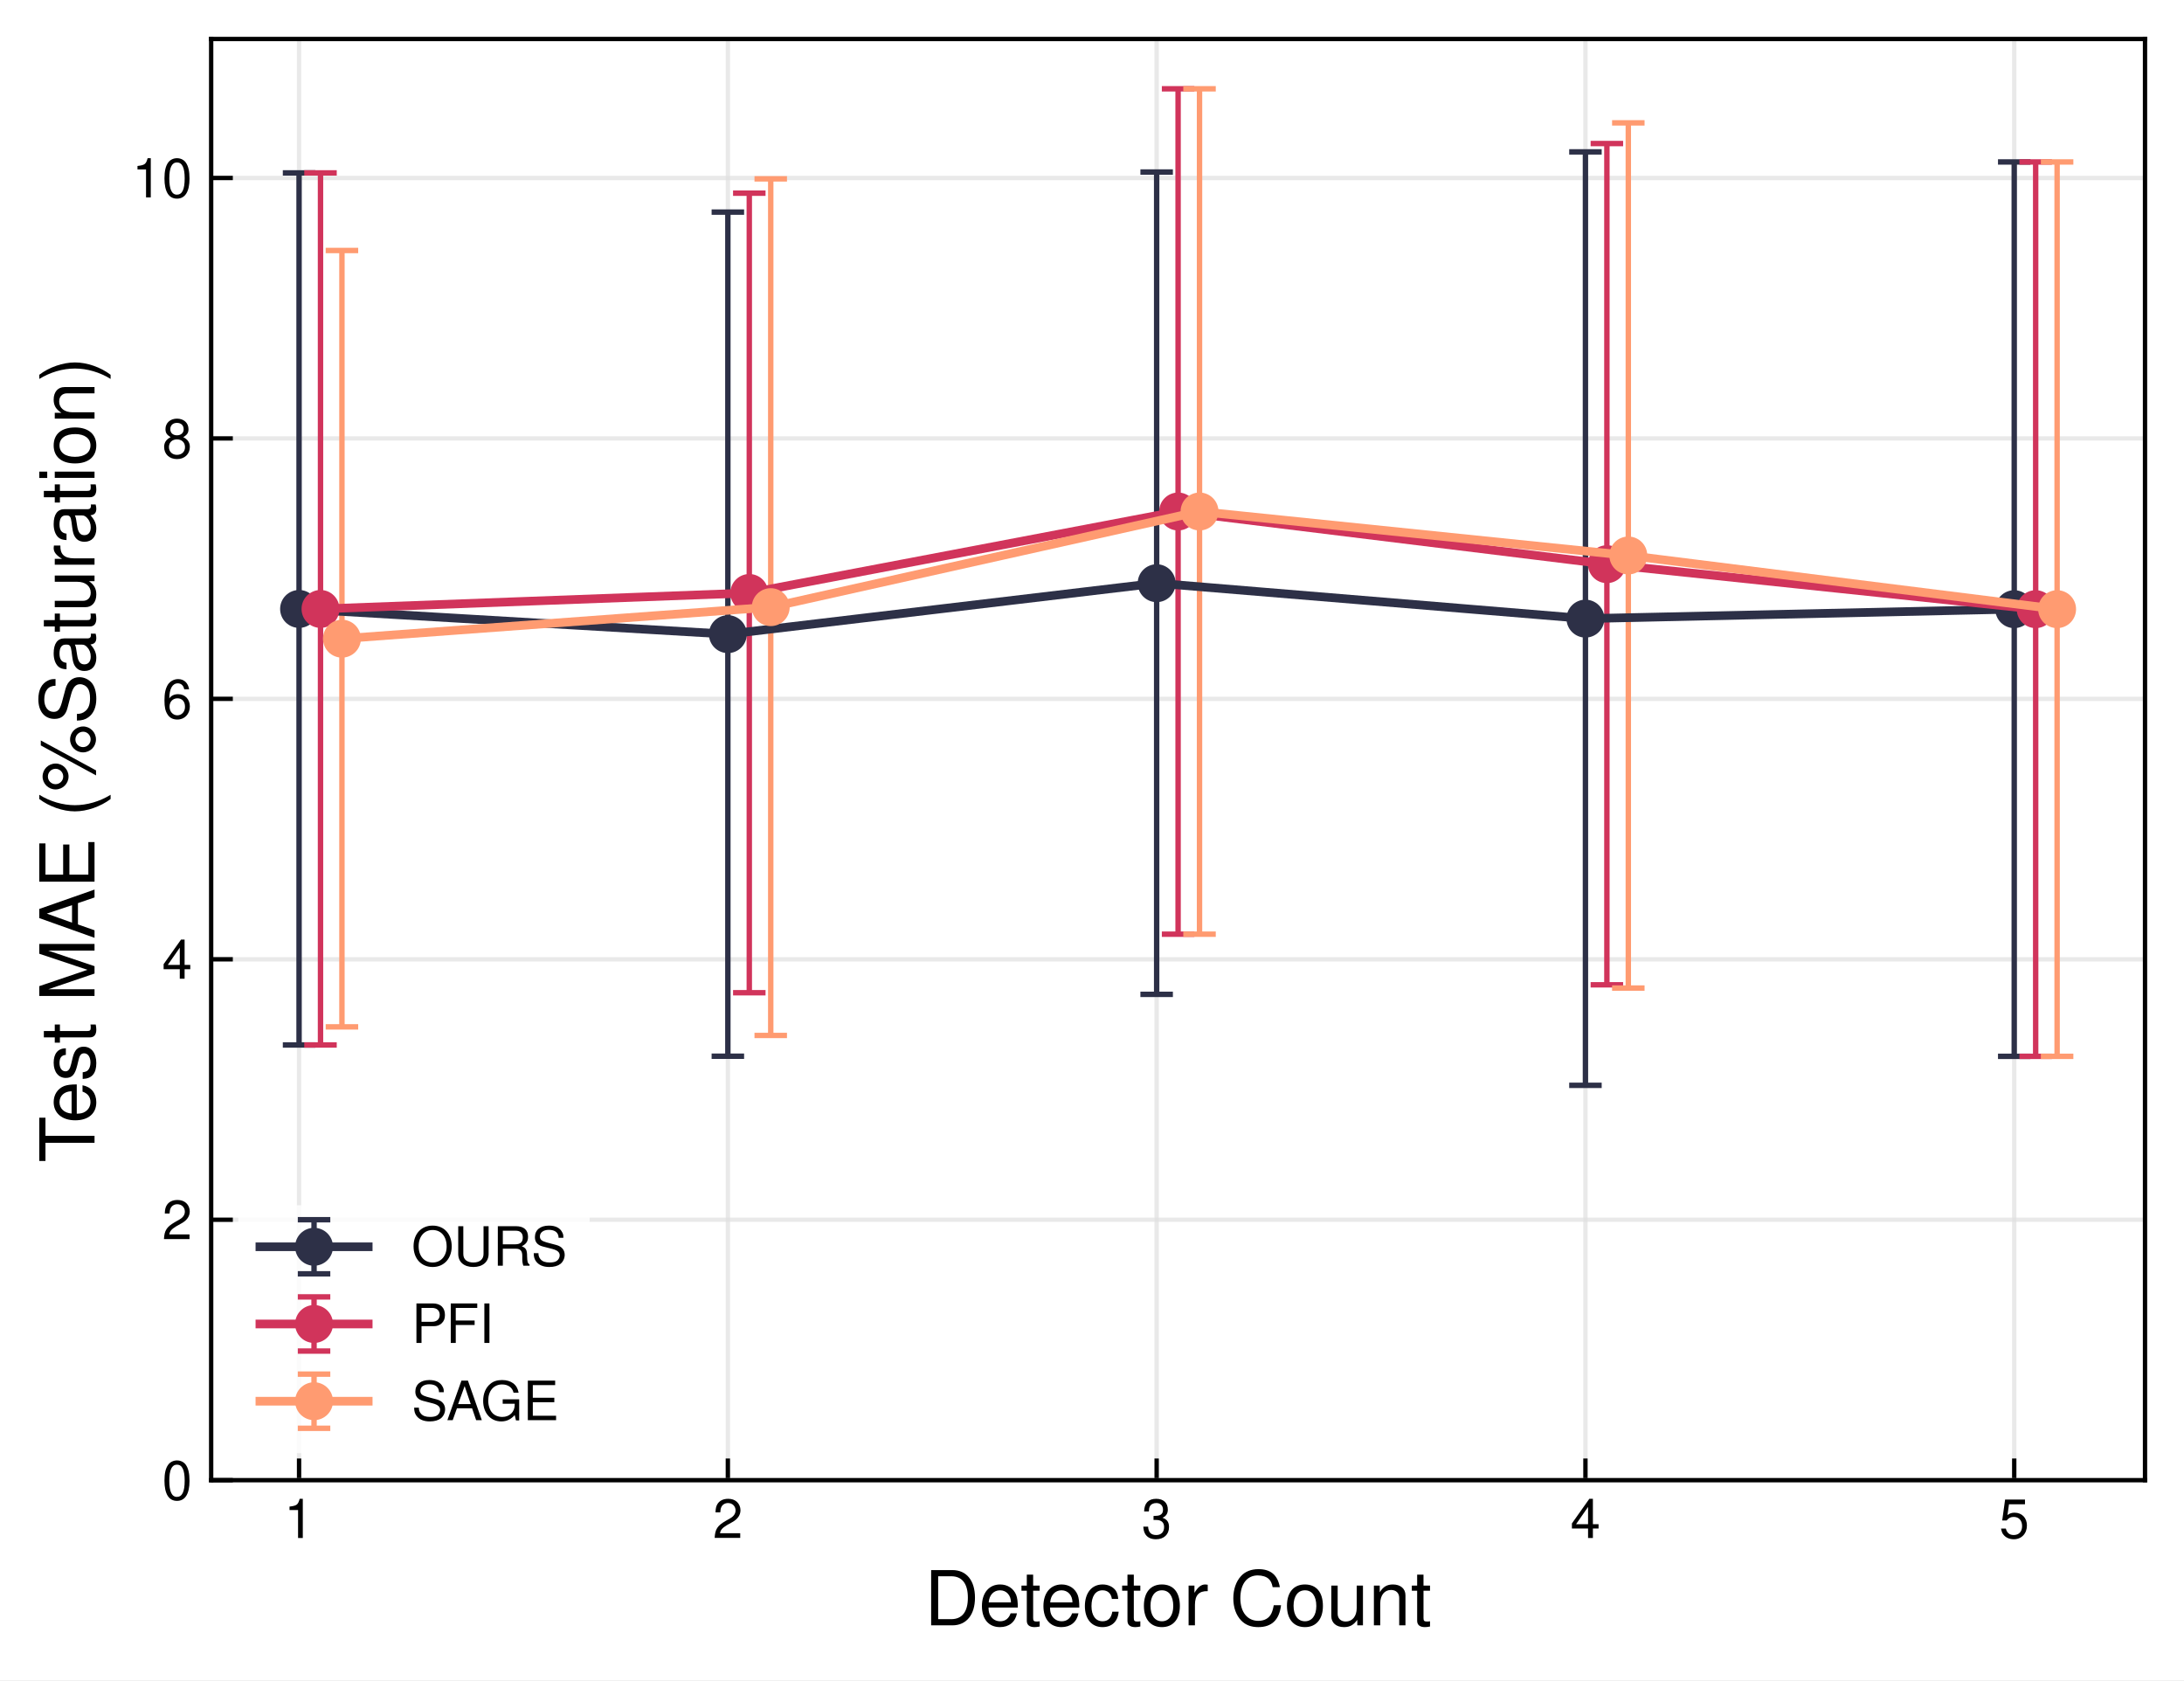
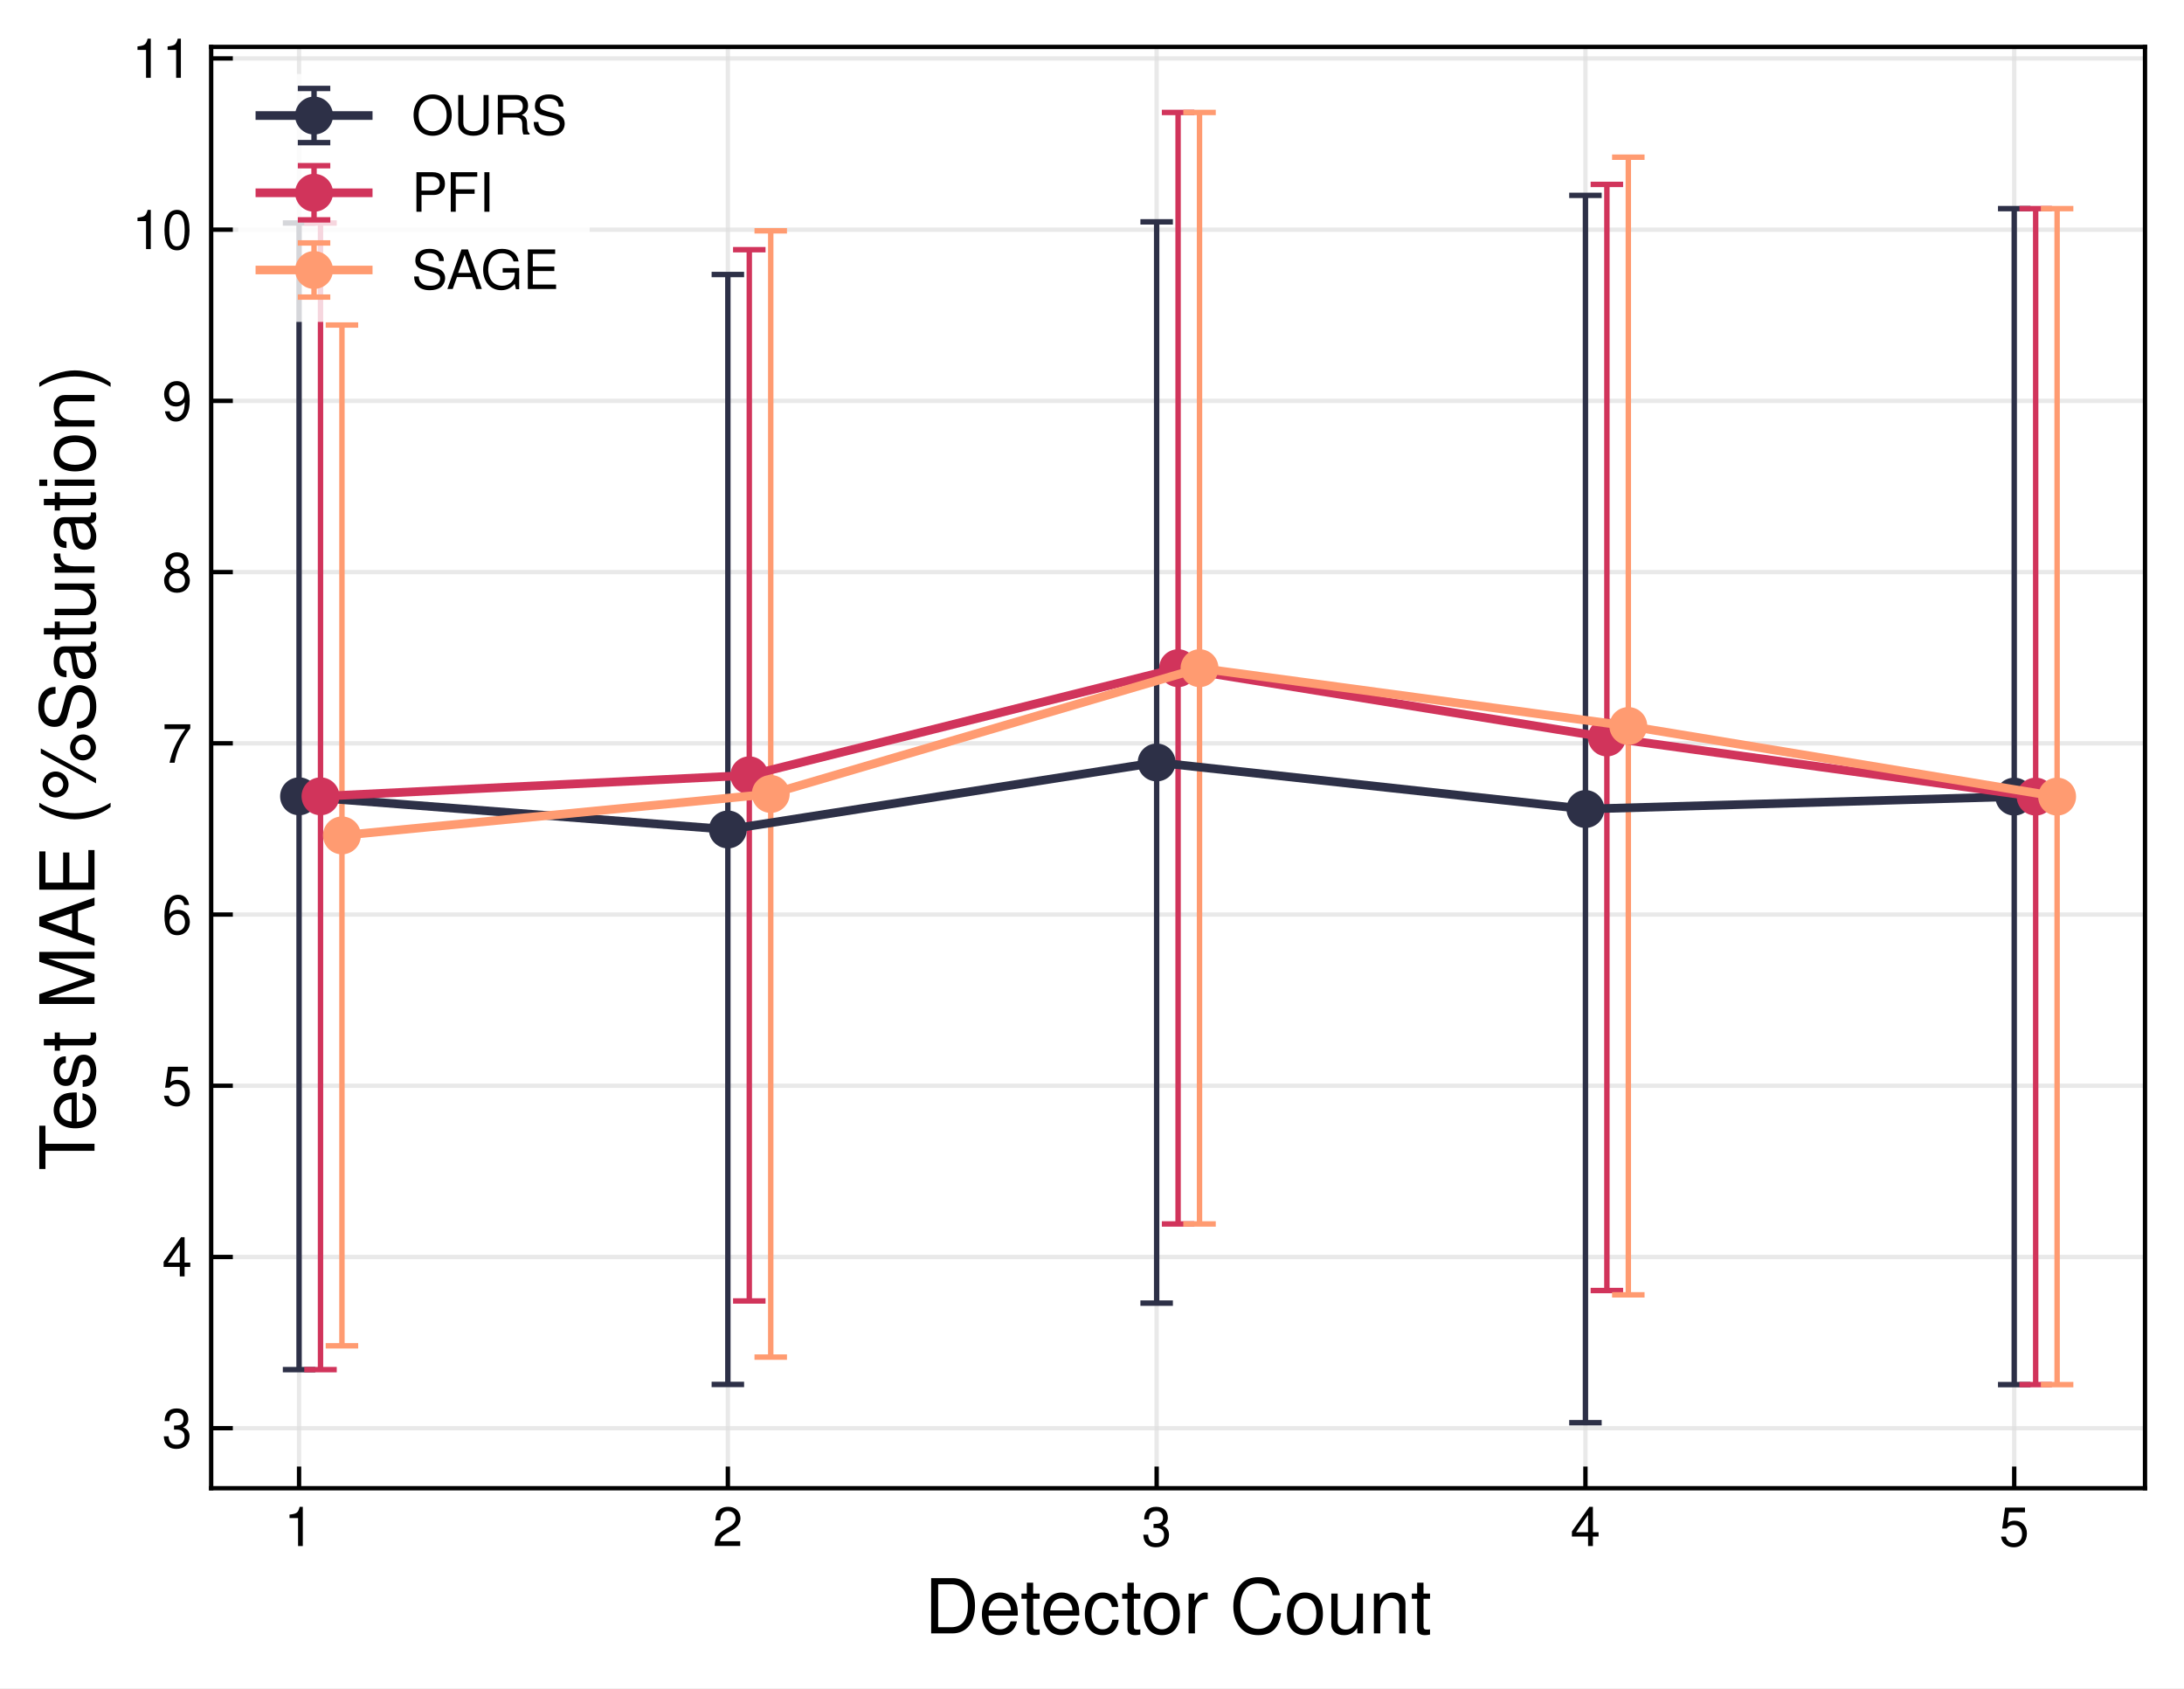
- <svg xmlns="http://www.w3.org/2000/svg" xmlns:xlink="http://www.w3.org/1999/xlink" width="403.315pt" height="310.231pt" viewBox="0 0 403.315 310.231" version="1.1">
+ <svg xmlns="http://www.w3.org/2000/svg" xmlns:xlink="http://www.w3.org/1999/xlink" width="403.315pt" height="311.693pt" viewBox="0 0 403.315 311.693" version="1.1">
  <defs>
    <style type="text/css">*{stroke-linejoin: round; stroke-linecap: butt}</style>
  </defs>
  <g id="figure_1">
    <g id="patch_1">
-       <path d="M 0 310.231  L 403.315 310.231  L 403.315 0  L 0 0  z " style="fill: #ffffff" />
+       <path d="M 0 311.693  L 403.315 311.693  L 403.315 0  L 0 0  z " style="fill: #ffffff" />
    </g>
    <g id="axes_1">
      <g id="patch_2">
-         <path d="M 38.995 273.312  L 396.115 273.312  L 396.115 7.2  L 38.995 7.2  z " style="fill: #ffffff" />
+         <path d="M 38.995 274.774  L 396.115 274.774  L 396.115 8.662  L 38.995 8.662  z " style="fill: #ffffff" />
      </g>
      <g id="matplotlib.axis_1">
        <g id="xtick_1">
          <g id="line2d_1">
-             <path d="M 55.228 273.312  L 55.228 7.2  " clip-path="url(#p5303870085)" style="fill: none; stroke: #e0e0e0; stroke-opacity: 0.7; stroke-width: 0.8; stroke-linecap: square" />
+             <path d="M 55.228 274.774  L 55.228 8.662  " clip-path="url(#p5431ef60af)" style="fill: none; stroke: #e0e0e0; stroke-opacity: 0.7; stroke-width: 0.8; stroke-linecap: square" />
          </g>
          <g id="line2d_2">
            <defs>
-               <path id="m6a17acbb12" d="M 0 0  L 0 -4  " style="stroke: #000000; stroke-width: 0.8" />
+               <path id="m4353d4e6ae" d="M 0 0  L 0 -4  " style="stroke: #000000; stroke-width: 0.8" />
            </defs>
            <g>
-               <use xlink:href="#m6a17acbb12" x="55.228" y="273.312" style="stroke: #000000; stroke-width: 0.8" />
+               <use xlink:href="#m4353d4e6ae" x="55.228" y="274.774" style="stroke: #000000; stroke-width: 0.8" />
            </g>
          </g>
          <g id="text_1">
-             <text style="font-size: 10px; font-family: 'Helvetica', 'Arial', sans-serif; text-anchor: middle" x="55.228" y="283.985" transform="rotate(-0 55.22773 283.9854)">1</text>
+             <text style="font-size: 10px; font-family: 'Helvetica', 'Arial', sans-serif; text-anchor: middle" x="55.228" y="285.448" transform="rotate(-0 55.22773 285.4476)">1</text>
          </g>
        </g>
        <g id="xtick_2">
          <g id="line2d_3">
-             <path d="M 134.412 273.312  L 134.412 7.2  " clip-path="url(#p5303870085)" style="fill: none; stroke: #e0e0e0; stroke-opacity: 0.7; stroke-width: 0.8; stroke-linecap: square" />
+             <path d="M 134.412 274.774  L 134.412 8.662  " clip-path="url(#p5431ef60af)" style="fill: none; stroke: #e0e0e0; stroke-opacity: 0.7; stroke-width: 0.8; stroke-linecap: square" />
          </g>
          <g id="line2d_4">
            <g>
-               <use xlink:href="#m6a17acbb12" x="134.412" y="273.312" style="stroke: #000000; stroke-width: 0.8" />
+               <use xlink:href="#m4353d4e6ae" x="134.412" y="274.774" style="stroke: #000000; stroke-width: 0.8" />
            </g>
          </g>
          <g id="text_2">
-             <text style="font-size: 10px; font-family: 'Helvetica', 'Arial', sans-serif; text-anchor: middle" x="134.412" y="283.985" transform="rotate(-0 134.4118 283.9854)">2</text>
+             <text style="font-size: 10px; font-family: 'Helvetica', 'Arial', sans-serif; text-anchor: middle" x="134.412" y="285.448" transform="rotate(-0 134.4118 285.4476)">2</text>
          </g>
        </g>
        <g id="xtick_3">
          <g id="line2d_5">
-             <path d="M 213.596 273.312  L 213.596 7.2  " clip-path="url(#p5303870085)" style="fill: none; stroke: #e0e0e0; stroke-opacity: 0.7; stroke-width: 0.8; stroke-linecap: square" />
+             <path d="M 213.596 274.774  L 213.596 8.662  " clip-path="url(#p5431ef60af)" style="fill: none; stroke: #e0e0e0; stroke-opacity: 0.7; stroke-width: 0.8; stroke-linecap: square" />
          </g>
          <g id="line2d_6">
            <g>
-               <use xlink:href="#m6a17acbb12" x="213.596" y="273.312" style="stroke: #000000; stroke-width: 0.8" />
+               <use xlink:href="#m4353d4e6ae" x="213.596" y="274.774" style="stroke: #000000; stroke-width: 0.8" />
            </g>
          </g>
          <g id="text_3">
-             <text style="font-size: 10px; font-family: 'Helvetica', 'Arial', sans-serif; text-anchor: middle" x="213.596" y="283.985" transform="rotate(-0 213.5958 283.9854)">3</text>
+             <text style="font-size: 10px; font-family: 'Helvetica', 'Arial', sans-serif; text-anchor: middle" x="213.596" y="285.448" transform="rotate(-0 213.5958 285.4476)">3</text>
          </g>
        </g>
        <g id="xtick_4">
          <g id="line2d_7">
-             <path d="M 292.78 273.312  L 292.78 7.2  " clip-path="url(#p5303870085)" style="fill: none; stroke: #e0e0e0; stroke-opacity: 0.7; stroke-width: 0.8; stroke-linecap: square" />
+             <path d="M 292.78 274.774  L 292.78 8.662  " clip-path="url(#p5431ef60af)" style="fill: none; stroke: #e0e0e0; stroke-opacity: 0.7; stroke-width: 0.8; stroke-linecap: square" />
          </g>
          <g id="line2d_8">
            <g>
-               <use xlink:href="#m6a17acbb12" x="292.78" y="273.312" style="stroke: #000000; stroke-width: 0.8" />
+               <use xlink:href="#m4353d4e6ae" x="292.78" y="274.774" style="stroke: #000000; stroke-width: 0.8" />
            </g>
          </g>
          <g id="text_4">
-             <text style="font-size: 10px; font-family: 'Helvetica', 'Arial', sans-serif; text-anchor: middle" x="292.78" y="283.985" transform="rotate(-0 292.7798 283.9854)">4</text>
+             <text style="font-size: 10px; font-family: 'Helvetica', 'Arial', sans-serif; text-anchor: middle" x="292.78" y="285.448" transform="rotate(-0 292.7798 285.4476)">4</text>
          </g>
        </g>
        <g id="xtick_5">
          <g id="line2d_9">
-             <path d="M 371.964 273.312  L 371.964 7.2  " clip-path="url(#p5303870085)" style="fill: none; stroke: #e0e0e0; stroke-opacity: 0.7; stroke-width: 0.8; stroke-linecap: square" />
+             <path d="M 371.964 274.774  L 371.964 8.662  " clip-path="url(#p5431ef60af)" style="fill: none; stroke: #e0e0e0; stroke-opacity: 0.7; stroke-width: 0.8; stroke-linecap: square" />
          </g>
          <g id="line2d_10">
            <g>
-               <use xlink:href="#m6a17acbb12" x="371.964" y="273.312" style="stroke: #000000; stroke-width: 0.8" />
+               <use xlink:href="#m4353d4e6ae" x="371.964" y="274.774" style="stroke: #000000; stroke-width: 0.8" />
            </g>
          </g>
          <g id="text_5">
-             <text style="font-size: 10px; font-family: 'Helvetica', 'Arial', sans-serif; text-anchor: middle" x="371.964" y="283.985" transform="rotate(-0 371.9639 283.9854)">5</text>
+             <text style="font-size: 10px; font-family: 'Helvetica', 'Arial', sans-serif; text-anchor: middle" x="371.964" y="285.448" transform="rotate(-0 371.9639 285.4476)">5</text>
          </g>
        </g>
        <g id="text_6">
-           <text style="font-size: 14px; font-family: 'Helvetica', 'Arial', sans-serif; text-anchor: middle" x="217.555" y="300.113" transform="rotate(-0 217.555 300.1126)">Detector Count</text>
+           <text style="font-size: 14px; font-family: 'Helvetica', 'Arial', sans-serif; text-anchor: middle" x="217.555" y="301.575" transform="rotate(-0 217.555 301.5748)">Detector Count</text>
        </g>
      </g>
      <g id="matplotlib.axis_2">
        <g id="ytick_1">
          <g id="line2d_11">
-             <path d="M 38.995 273.312  L 396.115 273.312  " clip-path="url(#p5303870085)" style="fill: none; stroke: #e0e0e0; stroke-opacity: 0.7; stroke-width: 0.8; stroke-linecap: square" />
+             <path d="M 38.995 263.692  L 396.115 263.692  " clip-path="url(#p5431ef60af)" style="fill: none; stroke: #e0e0e0; stroke-opacity: 0.7; stroke-width: 0.8; stroke-linecap: square" />
          </g>
          <g id="line2d_12">
            <defs>
-               <path id="mbc56414e50" d="M 0 0  L 4 0  " style="stroke: #000000; stroke-width: 0.8" />
+               <path id="m6f5a85c18e" d="M 0 0  L 4 0  " style="stroke: #000000; stroke-width: 0.8" />
            </defs>
            <g>
-               <use xlink:href="#mbc56414e50" x="38.995" y="273.312" style="stroke: #000000; stroke-width: 0.8" />
+               <use xlink:href="#m6f5a85c18e" x="38.995" y="263.692" style="stroke: #000000; stroke-width: 0.8" />
            </g>
          </g>
          <g id="text_7">
-             <text style="font-size: 10px; font-family: 'Helvetica', 'Arial', sans-serif; text-anchor: end" x="35.495" y="276.899" transform="rotate(-0 35.495 276.8987)">0</text>
+             <text style="font-size: 10px; font-family: 'Helvetica', 'Arial', sans-serif; text-anchor: end" x="35.495" y="267.279" transform="rotate(-0 35.495 267.2791)">3</text>
          </g>
        </g>
        <g id="ytick_2">
          <g id="line2d_13">
-             <path d="M 38.995 225.222  L 396.115 225.222  " clip-path="url(#p5303870085)" style="fill: none; stroke: #e0e0e0; stroke-opacity: 0.7; stroke-width: 0.8; stroke-linecap: square" />
+             <path d="M 38.995 232.079  L 396.115 232.079  " clip-path="url(#p5431ef60af)" style="fill: none; stroke: #e0e0e0; stroke-opacity: 0.7; stroke-width: 0.8; stroke-linecap: square" />
          </g>
          <g id="line2d_14">
            <g>
-               <use xlink:href="#mbc56414e50" x="38.995" y="225.222" style="stroke: #000000; stroke-width: 0.8" />
+               <use xlink:href="#m6f5a85c18e" x="38.995" y="232.079" style="stroke: #000000; stroke-width: 0.8" />
            </g>
          </g>
          <g id="text_8">
-             <text style="font-size: 10px; font-family: 'Helvetica', 'Arial', sans-serif; text-anchor: end" x="35.495" y="228.809" transform="rotate(-0 35.495 228.8085)">2</text>
+             <text style="font-size: 10px; font-family: 'Helvetica', 'Arial', sans-serif; text-anchor: end" x="35.495" y="235.666" transform="rotate(-0 35.495 235.6659)">4</text>
          </g>
        </g>
        <g id="ytick_3">
          <g id="line2d_15">
-             <path d="M 38.995 177.132  L 396.115 177.132  " clip-path="url(#p5303870085)" style="fill: none; stroke: #e0e0e0; stroke-opacity: 0.7; stroke-width: 0.8; stroke-linecap: square" />
+             <path d="M 38.995 200.466  L 396.115 200.466  " clip-path="url(#p5431ef60af)" style="fill: none; stroke: #e0e0e0; stroke-opacity: 0.7; stroke-width: 0.8; stroke-linecap: square" />
          </g>
          <g id="line2d_16">
            <g>
-               <use xlink:href="#mbc56414e50" x="38.995" y="177.132" style="stroke: #000000; stroke-width: 0.8" />
+               <use xlink:href="#m6f5a85c18e" x="38.995" y="200.466" style="stroke: #000000; stroke-width: 0.8" />
            </g>
          </g>
          <g id="text_9">
-             <text style="font-size: 10px; font-family: 'Helvetica', 'Arial', sans-serif; text-anchor: end" x="35.495" y="180.718" transform="rotate(-0 35.495 180.7183)">4</text>
+             <text style="font-size: 10px; font-family: 'Helvetica', 'Arial', sans-serif; text-anchor: end" x="35.495" y="204.053" transform="rotate(-0 35.495 204.0527)">5</text>
          </g>
        </g>
        <g id="ytick_4">
          <g id="line2d_17">
-             <path d="M 38.995 129.041  L 396.115 129.041  " clip-path="url(#p5303870085)" style="fill: none; stroke: #e0e0e0; stroke-opacity: 0.7; stroke-width: 0.8; stroke-linecap: square" />
+             <path d="M 38.995 168.853  L 396.115 168.853  " clip-path="url(#p5431ef60af)" style="fill: none; stroke: #e0e0e0; stroke-opacity: 0.7; stroke-width: 0.8; stroke-linecap: square" />
          </g>
          <g id="line2d_18">
            <g>
-               <use xlink:href="#mbc56414e50" x="38.995" y="129.041" style="stroke: #000000; stroke-width: 0.8" />
+               <use xlink:href="#m6f5a85c18e" x="38.995" y="168.853" style="stroke: #000000; stroke-width: 0.8" />
            </g>
          </g>
          <g id="text_10">
-             <text style="font-size: 10px; font-family: 'Helvetica', 'Arial', sans-serif; text-anchor: end" x="35.495" y="132.628" transform="rotate(-0 35.495 132.6281)">6</text>
+             <text style="font-size: 10px; font-family: 'Helvetica', 'Arial', sans-serif; text-anchor: end" x="35.495" y="172.44" transform="rotate(-0 35.495 172.4395)">6</text>
          </g>
        </g>
        <g id="ytick_5">
          <g id="line2d_19">
-             <path d="M 38.995 80.951  L 396.115 80.951  " clip-path="url(#p5303870085)" style="fill: none; stroke: #e0e0e0; stroke-opacity: 0.7; stroke-width: 0.8; stroke-linecap: square" />
+             <path d="M 38.995 137.24  L 396.115 137.24  " clip-path="url(#p5431ef60af)" style="fill: none; stroke: #e0e0e0; stroke-opacity: 0.7; stroke-width: 0.8; stroke-linecap: square" />
          </g>
          <g id="line2d_20">
            <g>
-               <use xlink:href="#mbc56414e50" x="38.995" y="80.951" style="stroke: #000000; stroke-width: 0.8" />
+               <use xlink:href="#m6f5a85c18e" x="38.995" y="137.24" style="stroke: #000000; stroke-width: 0.8" />
            </g>
          </g>
          <g id="text_11">
-             <text style="font-size: 10px; font-family: 'Helvetica', 'Arial', sans-serif; text-anchor: end" x="35.495" y="84.538" transform="rotate(-0 35.495 84.53794)">8</text>
+             <text style="font-size: 10px; font-family: 'Helvetica', 'Arial', sans-serif; text-anchor: end" x="35.495" y="140.826" transform="rotate(-0 35.495 140.8263)">7</text>
          </g>
        </g>
        <g id="ytick_6">
          <g id="line2d_21">
-             <path d="M 38.995 32.861  L 396.115 32.861  " clip-path="url(#p5303870085)" style="fill: none; stroke: #e0e0e0; stroke-opacity: 0.7; stroke-width: 0.8; stroke-linecap: square" />
+             <path d="M 38.995 105.626  L 396.115 105.626  " clip-path="url(#p5431ef60af)" style="fill: none; stroke: #e0e0e0; stroke-opacity: 0.7; stroke-width: 0.8; stroke-linecap: square" />
          </g>
          <g id="line2d_22">
            <g>
-               <use xlink:href="#mbc56414e50" x="38.995" y="32.861" style="stroke: #000000; stroke-width: 0.8" />
+               <use xlink:href="#m6f5a85c18e" x="38.995" y="105.626" style="stroke: #000000; stroke-width: 0.8" />
            </g>
          </g>
          <g id="text_12">
-             <text style="font-size: 10px; font-family: 'Helvetica', 'Arial', sans-serif; text-anchor: end" x="35.495" y="36.448" transform="rotate(-0 35.495 36.44774)">10</text>
-           </g>
-         </g>
-         <g id="text_13">
-           <text style="font-size: 14px; font-family: 'Helvetica', 'Arial', sans-serif; text-anchor: middle" x="17.455" y="140.256" transform="rotate(-90 17.455 140.256)">Test MAE (%Saturation)</text>
+             <text style="font-size: 10px; font-family: 'Helvetica', 'Arial', sans-serif; text-anchor: end" x="35.495" y="109.213" transform="rotate(-0 35.495 109.2131)">8</text>
+           </g>
+         </g>
+         <g id="ytick_7">
+           <g id="line2d_23">
+             <path d="M 38.995 74.013  L 396.115 74.013  " clip-path="url(#p5431ef60af)" style="fill: none; stroke: #e0e0e0; stroke-opacity: 0.7; stroke-width: 0.8; stroke-linecap: square" />
+           </g>
+           <g id="line2d_24">
+             <g>
+               <use xlink:href="#m6f5a85c18e" x="38.995" y="74.013" style="stroke: #000000; stroke-width: 0.8" />
+             </g>
+           </g>
+           <g id="text_13">
+             <text style="font-size: 10px; font-family: 'Helvetica', 'Arial', sans-serif; text-anchor: end" x="35.495" y="77.6" transform="rotate(-0 35.495 77.59986)">9</text>
+           </g>
+         </g>
+         <g id="ytick_8">
+           <g id="line2d_25">
+             <path d="M 38.995 42.4  L 396.115 42.4  " clip-path="url(#p5431ef60af)" style="fill: none; stroke: #e0e0e0; stroke-opacity: 0.7; stroke-width: 0.8; stroke-linecap: square" />
+           </g>
+           <g id="line2d_26">
+             <g>
+               <use xlink:href="#m6f5a85c18e" x="38.995" y="42.4" style="stroke: #000000; stroke-width: 0.8" />
+             </g>
+           </g>
+           <g id="text_14">
+             <text style="font-size: 10px; font-family: 'Helvetica', 'Arial', sans-serif; text-anchor: end" x="35.495" y="45.987" transform="rotate(-0 35.495 45.98665)">10</text>
+           </g>
+         </g>
+         <g id="ytick_9">
+           <g id="line2d_27">
+             <path d="M 38.995 10.787  L 396.115 10.787  " clip-path="url(#p5431ef60af)" style="fill: none; stroke: #e0e0e0; stroke-opacity: 0.7; stroke-width: 0.8; stroke-linecap: square" />
+           </g>
+           <g id="line2d_28">
+             <g>
+               <use xlink:href="#m6f5a85c18e" x="38.995" y="10.787" style="stroke: #000000; stroke-width: 0.8" />
+             </g>
+           </g>
+           <g id="text_15">
+             <text style="font-size: 10px; font-family: 'Helvetica', 'Arial', sans-serif; text-anchor: end" x="35.495" y="14.373" transform="rotate(-0 35.495 14.37344)">11</text>
+           </g>
+         </g>
+         <g id="text_16">
+           <text style="font-size: 14px; font-family: 'Helvetica', 'Arial', sans-serif; text-anchor: middle" x="17.455" y="141.718" transform="rotate(-90 17.455 141.7182)">Test MAE (%Saturation)</text>
        </g>
      </g>
      <g id="LineCollection_1">
-         <path d="M 55.228 192.951  L 55.228 31.927  " clip-path="url(#p5303870085)" style="fill: none; stroke: #2d3047" />
-         <path d="M 134.412 195.026  L 134.412 39.165  " clip-path="url(#p5303870085)" style="fill: none; stroke: #2d3047" />
-         <path d="M 213.596 183.607  L 213.596 31.764  " clip-path="url(#p5303870085)" style="fill: none; stroke: #2d3047" />
-         <path d="M 292.78 200.405  L 292.78 28.048  " clip-path="url(#p5303870085)" style="fill: none; stroke: #2d3047" />
-         <path d="M 371.964 195.052  L 371.964 29.909  " clip-path="url(#p5303870085)" style="fill: none; stroke: #2d3047" />
-       </g>
-       <g id="line2d_23">
-         <defs>
-           <path id="ma9b4e6d2d1" d="M 3 0  L -3 -0  " style="stroke: #2d3047" />
-         </defs>
-         <g clip-path="url(#p5303870085)">
-           <use xlink:href="#ma9b4e6d2d1" x="55.228" y="192.951" style="fill: #2d3047; stroke: #2d3047" />
-           <use xlink:href="#ma9b4e6d2d1" x="134.412" y="195.026" style="fill: #2d3047; stroke: #2d3047" />
-           <use xlink:href="#ma9b4e6d2d1" x="213.596" y="183.607" style="fill: #2d3047; stroke: #2d3047" />
-           <use xlink:href="#ma9b4e6d2d1" x="292.78" y="200.405" style="fill: #2d3047; stroke: #2d3047" />
-           <use xlink:href="#ma9b4e6d2d1" x="371.964" y="195.052" style="fill: #2d3047; stroke: #2d3047" />
-         </g>
-       </g>
-       <g id="line2d_24">
-         <g clip-path="url(#p5303870085)">
-           <use xlink:href="#ma9b4e6d2d1" x="55.228" y="31.927" style="fill: #2d3047; stroke: #2d3047" />
-           <use xlink:href="#ma9b4e6d2d1" x="134.412" y="39.165" style="fill: #2d3047; stroke: #2d3047" />
-           <use xlink:href="#ma9b4e6d2d1" x="213.596" y="31.764" style="fill: #2d3047; stroke: #2d3047" />
-           <use xlink:href="#ma9b4e6d2d1" x="292.78" y="28.048" style="fill: #2d3047; stroke: #2d3047" />
-           <use xlink:href="#ma9b4e6d2d1" x="371.964" y="29.909" style="fill: #2d3047; stroke: #2d3047" />
+         <path d="M 55.228 252.878  L 55.228 41.172  " clip-path="url(#p5431ef60af)" style="fill: none; stroke: #2d3047" />
+         <path d="M 134.412 255.606  L 134.412 50.688  " clip-path="url(#p5431ef60af)" style="fill: none; stroke: #2d3047" />
+         <path d="M 213.596 240.593  L 213.596 40.957  " clip-path="url(#p5431ef60af)" style="fill: none; stroke: #2d3047" />
+         <path d="M 292.78 262.678  L 292.78 36.072  " clip-path="url(#p5431ef60af)" style="fill: none; stroke: #2d3047" />
+         <path d="M 371.964 255.64  L 371.964 38.519  " clip-path="url(#p5431ef60af)" style="fill: none; stroke: #2d3047" />
+       </g>
+       <g id="line2d_29">
+         <defs>
+           <path id="mb64d5f4d41" d="M 3 0  L -3 -0  " style="stroke: #2d3047" />
+         </defs>
+         <g clip-path="url(#p5431ef60af)">
+           <use xlink:href="#mb64d5f4d41" x="55.228" y="252.878" style="fill: #2d3047; stroke: #2d3047" />
+           <use xlink:href="#mb64d5f4d41" x="134.412" y="255.606" style="fill: #2d3047; stroke: #2d3047" />
+           <use xlink:href="#mb64d5f4d41" x="213.596" y="240.593" style="fill: #2d3047; stroke: #2d3047" />
+           <use xlink:href="#mb64d5f4d41" x="292.78" y="262.678" style="fill: #2d3047; stroke: #2d3047" />
+           <use xlink:href="#mb64d5f4d41" x="371.964" y="255.64" style="fill: #2d3047; stroke: #2d3047" />
+         </g>
+       </g>
+       <g id="line2d_30">
+         <g clip-path="url(#p5431ef60af)">
+           <use xlink:href="#mb64d5f4d41" x="55.228" y="41.172" style="fill: #2d3047; stroke: #2d3047" />
+           <use xlink:href="#mb64d5f4d41" x="134.412" y="50.688" style="fill: #2d3047; stroke: #2d3047" />
+           <use xlink:href="#mb64d5f4d41" x="213.596" y="40.957" style="fill: #2d3047; stroke: #2d3047" />
+           <use xlink:href="#mb64d5f4d41" x="292.78" y="36.072" style="fill: #2d3047; stroke: #2d3047" />
+           <use xlink:href="#mb64d5f4d41" x="371.964" y="38.519" style="fill: #2d3047; stroke: #2d3047" />
        </g>
      </g>
      <g id="LineCollection_2">
-         <path d="M 59.187 192.951  L 59.187 31.927  " clip-path="url(#p5303870085)" style="fill: none; stroke: #d1345b" />
-         <path d="M 138.371 183.308  L 138.371 35.673  " clip-path="url(#p5303870085)" style="fill: none; stroke: #d1345b" />
-         <path d="M 217.555 172.491  L 217.555 16.4  " clip-path="url(#p5303870085)" style="fill: none; stroke: #d1345b" />
-         <path d="M 296.739 181.845  L 296.739 26.508  " clip-path="url(#p5303870085)" style="fill: none; stroke: #d1345b" />
-         <path d="M 375.923 195.052  L 375.923 29.909  " clip-path="url(#p5303870085)" style="fill: none; stroke: #d1345b" />
-       </g>
-       <g id="line2d_25">
-         <defs>
-           <path id="m796cbaa388" d="M 3 0  L -3 -0  " style="stroke: #d1345b" />
-         </defs>
-         <g clip-path="url(#p5303870085)">
-           <use xlink:href="#m796cbaa388" x="59.187" y="192.951" style="fill: #d1345b; stroke: #d1345b" />
-           <use xlink:href="#m796cbaa388" x="138.371" y="183.308" style="fill: #d1345b; stroke: #d1345b" />
-           <use xlink:href="#m796cbaa388" x="217.555" y="172.491" style="fill: #d1345b; stroke: #d1345b" />
-           <use xlink:href="#m796cbaa388" x="296.739" y="181.845" style="fill: #d1345b; stroke: #d1345b" />
-           <use xlink:href="#m796cbaa388" x="375.923" y="195.052" style="fill: #d1345b; stroke: #d1345b" />
-         </g>
-       </g>
-       <g id="line2d_26">
-         <g clip-path="url(#p5303870085)">
-           <use xlink:href="#m796cbaa388" x="59.187" y="31.927" style="fill: #d1345b; stroke: #d1345b" />
-           <use xlink:href="#m796cbaa388" x="138.371" y="35.673" style="fill: #d1345b; stroke: #d1345b" />
-           <use xlink:href="#m796cbaa388" x="217.555" y="16.4" style="fill: #d1345b; stroke: #d1345b" />
-           <use xlink:href="#m796cbaa388" x="296.739" y="26.508" style="fill: #d1345b; stroke: #d1345b" />
-           <use xlink:href="#m796cbaa388" x="375.923" y="29.909" style="fill: #d1345b; stroke: #d1345b" />
+         <path d="M 59.187 252.878  L 59.187 41.172  " clip-path="url(#p5431ef60af)" style="fill: none; stroke: #d1345b" />
+         <path d="M 138.371 240.2  L 138.371 46.097  " clip-path="url(#p5431ef60af)" style="fill: none; stroke: #d1345b" />
+         <path d="M 217.555 225.978  L 217.555 20.758  " clip-path="url(#p5431ef60af)" style="fill: none; stroke: #d1345b" />
+         <path d="M 296.739 238.276  L 296.739 34.048  " clip-path="url(#p5431ef60af)" style="fill: none; stroke: #d1345b" />
+         <path d="M 375.923 255.64  L 375.923 38.519  " clip-path="url(#p5431ef60af)" style="fill: none; stroke: #d1345b" />
+       </g>
+       <g id="line2d_31">
+         <defs>
+           <path id="me887d28e4d" d="M 3 0  L -3 -0  " style="stroke: #d1345b" />
+         </defs>
+         <g clip-path="url(#p5431ef60af)">
+           <use xlink:href="#me887d28e4d" x="59.187" y="252.878" style="fill: #d1345b; stroke: #d1345b" />
+           <use xlink:href="#me887d28e4d" x="138.371" y="240.2" style="fill: #d1345b; stroke: #d1345b" />
+           <use xlink:href="#me887d28e4d" x="217.555" y="225.978" style="fill: #d1345b; stroke: #d1345b" />
+           <use xlink:href="#me887d28e4d" x="296.739" y="238.276" style="fill: #d1345b; stroke: #d1345b" />
+           <use xlink:href="#me887d28e4d" x="375.923" y="255.64" style="fill: #d1345b; stroke: #d1345b" />
+         </g>
+       </g>
+       <g id="line2d_32">
+         <g clip-path="url(#p5431ef60af)">
+           <use xlink:href="#me887d28e4d" x="59.187" y="41.172" style="fill: #d1345b; stroke: #d1345b" />
+           <use xlink:href="#me887d28e4d" x="138.371" y="46.097" style="fill: #d1345b; stroke: #d1345b" />
+           <use xlink:href="#me887d28e4d" x="217.555" y="20.758" style="fill: #d1345b; stroke: #d1345b" />
+           <use xlink:href="#me887d28e4d" x="296.739" y="34.048" style="fill: #d1345b; stroke: #d1345b" />
+           <use xlink:href="#me887d28e4d" x="375.923" y="38.519" style="fill: #d1345b; stroke: #d1345b" />
        </g>
      </g>
      <g id="LineCollection_3">
-         <path d="M 63.146 189.603  L 63.146 46.257  " clip-path="url(#p5303870085)" style="fill: none; stroke: #ff9b71" />
-         <path d="M 142.33 191.193  L 142.33 33.025  " clip-path="url(#p5303870085)" style="fill: none; stroke: #ff9b71" />
-         <path d="M 221.514 172.491  L 221.514 16.4  " clip-path="url(#p5303870085)" style="fill: none; stroke: #ff9b71" />
-         <path d="M 300.698 182.447  L 300.698 22.686  " clip-path="url(#p5303870085)" style="fill: none; stroke: #ff9b71" />
-         <path d="M 379.882 195.052  L 379.882 29.909  " clip-path="url(#p5303870085)" style="fill: none; stroke: #ff9b71" />
-       </g>
-       <g id="line2d_27">
-         <defs>
-           <path id="me6aac925a7" d="M 3 0  L -3 -0  " style="stroke: #ff9b71" />
-         </defs>
-         <g clip-path="url(#p5303870085)">
-           <use xlink:href="#me6aac925a7" x="63.146" y="189.603" style="fill: #ff9b71; stroke: #ff9b71" />
-           <use xlink:href="#me6aac925a7" x="142.33" y="191.193" style="fill: #ff9b71; stroke: #ff9b71" />
-           <use xlink:href="#me6aac925a7" x="221.514" y="172.491" style="fill: #ff9b71; stroke: #ff9b71" />
-           <use xlink:href="#me6aac925a7" x="300.698" y="182.447" style="fill: #ff9b71; stroke: #ff9b71" />
-           <use xlink:href="#me6aac925a7" x="379.882" y="195.052" style="fill: #ff9b71; stroke: #ff9b71" />
-         </g>
-       </g>
-       <g id="line2d_28">
-         <g clip-path="url(#p5303870085)">
-           <use xlink:href="#me6aac925a7" x="63.146" y="46.257" style="fill: #ff9b71; stroke: #ff9b71" />
-           <use xlink:href="#me6aac925a7" x="142.33" y="33.025" style="fill: #ff9b71; stroke: #ff9b71" />
-           <use xlink:href="#me6aac925a7" x="221.514" y="16.4" style="fill: #ff9b71; stroke: #ff9b71" />
-           <use xlink:href="#me6aac925a7" x="300.698" y="22.686" style="fill: #ff9b71; stroke: #ff9b71" />
-           <use xlink:href="#me6aac925a7" x="379.882" y="29.909" style="fill: #ff9b71; stroke: #ff9b71" />
-         </g>
-       </g>
-       <g id="line2d_29">
-         <path d="M 55.228 112.439  L 134.412 117.096  L 213.596 107.686  L 292.78 114.227  L 371.964 112.48  " clip-path="url(#p5303870085)" style="fill: none; stroke: #2d3047; stroke-width: 1.6; stroke-linecap: square" />
-         <defs>
-           <path id="m77b79437f6" d="M 0 3  C 0.796 3 1.559 2.684 2.121 2.121  C 2.684 1.559 3 0.796 3 0  C 3 -0.796 2.684 -1.559 2.121 -2.121  C 1.559 -2.684 0.796 -3 0 -3  C -0.796 -3 -1.559 -2.684 -2.121 -2.121  C -2.684 -1.559 -3 -0.796 -3 0  C -3 0.796 -2.684 1.559 -2.121 2.121  C -1.559 2.684 -0.796 3 0 3  z " style="stroke: #2d3047" />
-         </defs>
-         <g clip-path="url(#p5303870085)">
-           <use xlink:href="#m77b79437f6" x="55.228" y="112.439" style="fill: #2d3047; stroke: #2d3047" />
-           <use xlink:href="#m77b79437f6" x="134.412" y="117.096" style="fill: #2d3047; stroke: #2d3047" />
-           <use xlink:href="#m77b79437f6" x="213.596" y="107.686" style="fill: #2d3047; stroke: #2d3047" />
-           <use xlink:href="#m77b79437f6" x="292.78" y="114.227" style="fill: #2d3047; stroke: #2d3047" />
-           <use xlink:href="#m77b79437f6" x="371.964" y="112.48" style="fill: #2d3047; stroke: #2d3047" />
-         </g>
-       </g>
-       <g id="line2d_30">
-         <path d="M 59.187 112.439  L 138.371 109.491  L 217.555 94.446  L 296.739 104.176  L 375.923 112.48  " clip-path="url(#p5303870085)" style="fill: none; stroke: #d1345b; stroke-width: 1.6; stroke-linecap: square" />
-         <defs>
-           <path id="m30d92a5f43" d="M 0 3  C 0.796 3 1.559 2.684 2.121 2.121  C 2.684 1.559 3 0.796 3 0  C 3 -0.796 2.684 -1.559 2.121 -2.121  C 1.559 -2.684 0.796 -3 0 -3  C -0.796 -3 -1.559 -2.684 -2.121 -2.121  C -2.684 -1.559 -3 -0.796 -3 0  C -3 0.796 -2.684 1.559 -2.121 2.121  C -1.559 2.684 -0.796 3 0 3  z " style="stroke: #d1345b" />
-         </defs>
-         <g clip-path="url(#p5303870085)">
-           <use xlink:href="#m30d92a5f43" x="59.187" y="112.439" style="fill: #d1345b; stroke: #d1345b" />
-           <use xlink:href="#m30d92a5f43" x="138.371" y="109.491" style="fill: #d1345b; stroke: #d1345b" />
-           <use xlink:href="#m30d92a5f43" x="217.555" y="94.446" style="fill: #d1345b; stroke: #d1345b" />
-           <use xlink:href="#m30d92a5f43" x="296.739" y="104.176" style="fill: #d1345b; stroke: #d1345b" />
-           <use xlink:href="#m30d92a5f43" x="375.923" y="112.48" style="fill: #d1345b; stroke: #d1345b" />
-         </g>
-       </g>
-       <g id="line2d_31">
-         <path d="M 63.146 117.93  L 142.33 112.109  L 221.514 94.446  L 300.698 102.567  L 379.882 112.48  " clip-path="url(#p5303870085)" style="fill: none; stroke: #ff9b71; stroke-width: 1.6; stroke-linecap: square" />
-         <defs>
-           <path id="mab5ed12aa4" d="M 0 3  C 0.796 3 1.559 2.684 2.121 2.121  C 2.684 1.559 3 0.796 3 0  C 3 -0.796 2.684 -1.559 2.121 -2.121  C 1.559 -2.684 0.796 -3 0 -3  C -0.796 -3 -1.559 -2.684 -2.121 -2.121  C -2.684 -1.559 -3 -0.796 -3 0  C -3 0.796 -2.684 1.559 -2.121 2.121  C -1.559 2.684 -0.796 3 0 3  z " style="stroke: #ff9b71" />
-         </defs>
-         <g clip-path="url(#p5303870085)">
-           <use xlink:href="#mab5ed12aa4" x="63.146" y="117.93" style="fill: #ff9b71; stroke: #ff9b71" />
-           <use xlink:href="#mab5ed12aa4" x="142.33" y="112.109" style="fill: #ff9b71; stroke: #ff9b71" />
-           <use xlink:href="#mab5ed12aa4" x="221.514" y="94.446" style="fill: #ff9b71; stroke: #ff9b71" />
-           <use xlink:href="#mab5ed12aa4" x="300.698" y="102.567" style="fill: #ff9b71; stroke: #ff9b71" />
-           <use xlink:href="#mab5ed12aa4" x="379.882" y="112.48" style="fill: #ff9b71; stroke: #ff9b71" />
+         <path d="M 63.146 248.476  L 63.146 60.012  " clip-path="url(#p5431ef60af)" style="fill: none; stroke: #ff9b71" />
+         <path d="M 142.33 250.567  L 142.33 42.616  " clip-path="url(#p5431ef60af)" style="fill: none; stroke: #ff9b71" />
+         <path d="M 221.514 225.978  L 221.514 20.758  " clip-path="url(#p5431ef60af)" style="fill: none; stroke: #ff9b71" />
+         <path d="M 300.698 239.068  L 300.698 29.023  " clip-path="url(#p5431ef60af)" style="fill: none; stroke: #ff9b71" />
+         <path d="M 379.882 255.64  L 379.882 38.519  " clip-path="url(#p5431ef60af)" style="fill: none; stroke: #ff9b71" />
+       </g>
+       <g id="line2d_33">
+         <defs>
+           <path id="m37e196b07e" d="M 3 0  L -3 -0  " style="stroke: #ff9b71" />
+         </defs>
+         <g clip-path="url(#p5431ef60af)">
+           <use xlink:href="#m37e196b07e" x="63.146" y="248.476" style="fill: #ff9b71; stroke: #ff9b71" />
+           <use xlink:href="#m37e196b07e" x="142.33" y="250.567" style="fill: #ff9b71; stroke: #ff9b71" />
+           <use xlink:href="#m37e196b07e" x="221.514" y="225.978" style="fill: #ff9b71; stroke: #ff9b71" />
+           <use xlink:href="#m37e196b07e" x="300.698" y="239.068" style="fill: #ff9b71; stroke: #ff9b71" />
+           <use xlink:href="#m37e196b07e" x="379.882" y="255.64" style="fill: #ff9b71; stroke: #ff9b71" />
+         </g>
+       </g>
+       <g id="line2d_34">
+         <g clip-path="url(#p5431ef60af)">
+           <use xlink:href="#m37e196b07e" x="63.146" y="60.012" style="fill: #ff9b71; stroke: #ff9b71" />
+           <use xlink:href="#m37e196b07e" x="142.33" y="42.616" style="fill: #ff9b71; stroke: #ff9b71" />
+           <use xlink:href="#m37e196b07e" x="221.514" y="20.758" style="fill: #ff9b71; stroke: #ff9b71" />
+           <use xlink:href="#m37e196b07e" x="300.698" y="29.023" style="fill: #ff9b71; stroke: #ff9b71" />
+           <use xlink:href="#m37e196b07e" x="379.882" y="38.519" style="fill: #ff9b71; stroke: #ff9b71" />
+         </g>
+       </g>
+       <g id="line2d_35">
+         <path d="M 55.228 147.025  L 134.412 153.147  L 213.596 140.775  L 292.78 149.375  L 371.964 147.079  " clip-path="url(#p5431ef60af)" style="fill: none; stroke: #2d3047; stroke-width: 1.6; stroke-linecap: square" />
+         <defs>
+           <path id="m0ac35ffbec" d="M 0 3  C 0.796 3 1.559 2.684 2.121 2.121  C 2.684 1.559 3 0.796 3 0  C 3 -0.796 2.684 -1.559 2.121 -2.121  C 1.559 -2.684 0.796 -3 0 -3  C -0.796 -3 -1.559 -2.684 -2.121 -2.121  C -2.684 -1.559 -3 -0.796 -3 0  C -3 0.796 -2.684 1.559 -2.121 2.121  C -1.559 2.684 -0.796 3 0 3  z " style="stroke: #2d3047" />
+         </defs>
+         <g clip-path="url(#p5431ef60af)">
+           <use xlink:href="#m0ac35ffbec" x="55.228" y="147.025" style="fill: #2d3047; stroke: #2d3047" />
+           <use xlink:href="#m0ac35ffbec" x="134.412" y="153.147" style="fill: #2d3047; stroke: #2d3047" />
+           <use xlink:href="#m0ac35ffbec" x="213.596" y="140.775" style="fill: #2d3047; stroke: #2d3047" />
+           <use xlink:href="#m0ac35ffbec" x="292.78" y="149.375" style="fill: #2d3047; stroke: #2d3047" />
+           <use xlink:href="#m0ac35ffbec" x="371.964" y="147.079" style="fill: #2d3047; stroke: #2d3047" />
+         </g>
+       </g>
+       <g id="line2d_36">
+         <path d="M 59.187 147.025  L 138.371 143.148  L 217.555 123.368  L 296.739 136.162  L 375.923 147.079  " clip-path="url(#p5431ef60af)" style="fill: none; stroke: #d1345b; stroke-width: 1.6; stroke-linecap: square" />
+         <defs>
+           <path id="m029b5fd377" d="M 0 3  C 0.796 3 1.559 2.684 2.121 2.121  C 2.684 1.559 3 0.796 3 0  C 3 -0.796 2.684 -1.559 2.121 -2.121  C 1.559 -2.684 0.796 -3 0 -3  C -0.796 -3 -1.559 -2.684 -2.121 -2.121  C -2.684 -1.559 -3 -0.796 -3 0  C -3 0.796 -2.684 1.559 -2.121 2.121  C -1.559 2.684 -0.796 3 0 3  z " style="stroke: #d1345b" />
+         </defs>
+         <g clip-path="url(#p5431ef60af)">
+           <use xlink:href="#m029b5fd377" x="59.187" y="147.025" style="fill: #d1345b; stroke: #d1345b" />
+           <use xlink:href="#m029b5fd377" x="138.371" y="143.148" style="fill: #d1345b; stroke: #d1345b" />
+           <use xlink:href="#m029b5fd377" x="217.555" y="123.368" style="fill: #d1345b; stroke: #d1345b" />
+           <use xlink:href="#m029b5fd377" x="296.739" y="136.162" style="fill: #d1345b; stroke: #d1345b" />
+           <use xlink:href="#m029b5fd377" x="375.923" y="147.079" style="fill: #d1345b; stroke: #d1345b" />
+         </g>
+       </g>
+       <g id="line2d_37">
+         <path d="M 63.146 154.244  L 142.33 146.591  L 221.514 123.368  L 300.698 134.045  L 379.882 147.079  " clip-path="url(#p5431ef60af)" style="fill: none; stroke: #ff9b71; stroke-width: 1.6; stroke-linecap: square" />
+         <defs>
+           <path id="ma63bae4cd3" d="M 0 3  C 0.796 3 1.559 2.684 2.121 2.121  C 2.684 1.559 3 0.796 3 0  C 3 -0.796 2.684 -1.559 2.121 -2.121  C 1.559 -2.684 0.796 -3 0 -3  C -0.796 -3 -1.559 -2.684 -2.121 -2.121  C -2.684 -1.559 -3 -0.796 -3 0  C -3 0.796 -2.684 1.559 -2.121 2.121  C -1.559 2.684 -0.796 3 0 3  z " style="stroke: #ff9b71" />
+         </defs>
+         <g clip-path="url(#p5431ef60af)">
+           <use xlink:href="#ma63bae4cd3" x="63.146" y="154.244" style="fill: #ff9b71; stroke: #ff9b71" />
+           <use xlink:href="#ma63bae4cd3" x="142.33" y="146.591" style="fill: #ff9b71; stroke: #ff9b71" />
+           <use xlink:href="#ma63bae4cd3" x="221.514" y="123.368" style="fill: #ff9b71; stroke: #ff9b71" />
+           <use xlink:href="#ma63bae4cd3" x="300.698" y="134.045" style="fill: #ff9b71; stroke: #ff9b71" />
+           <use xlink:href="#ma63bae4cd3" x="379.882" y="147.079" style="fill: #ff9b71; stroke: #ff9b71" />
        </g>
      </g>
      <g id="patch_3">
-         <path d="M 38.995 273.312  L 38.995 7.2  " style="fill: none; stroke: #000000; stroke-width: 0.8; stroke-linejoin: miter; stroke-linecap: square" />
+         <path d="M 38.995 274.774  L 38.995 8.662  " style="fill: none; stroke: #000000; stroke-width: 0.8; stroke-linejoin: miter; stroke-linecap: square" />
      </g>
      <g id="patch_4">
-         <path d="M 396.115 273.312  L 396.115 7.2  " style="fill: none; stroke: #000000; stroke-width: 0.8; stroke-linejoin: miter; stroke-linecap: square" />
+         <path d="M 396.115 274.774  L 396.115 8.662  " style="fill: none; stroke: #000000; stroke-width: 0.8; stroke-linejoin: miter; stroke-linecap: square" />
      </g>
      <g id="patch_5">
-         <path d="M 38.995 273.312  L 396.115 273.312  " style="fill: none; stroke: #000000; stroke-width: 0.8; stroke-linejoin: miter; stroke-linecap: square" />
+         <path d="M 38.995 274.774  L 396.115 274.774  " style="fill: none; stroke: #000000; stroke-width: 0.8; stroke-linejoin: miter; stroke-linecap: square" />
      </g>
      <g id="patch_6">
-         <path d="M 38.995 7.2  L 396.115 7.2  " style="fill: none; stroke: #000000; stroke-width: 0.8; stroke-linejoin: miter; stroke-linecap: square" />
+         <path d="M 38.995 8.662  L 396.115 8.662  " style="fill: none; stroke: #000000; stroke-width: 0.8; stroke-linejoin: miter; stroke-linecap: square" />
      </g>
      <g id="legend_1">
        <g id="patch_7">
-           <path d="M 45.995 268.312  L 106.887 268.312  Q 108.887 268.312 108.887 266.312  L 108.887 224.539  Q 108.887 222.539 106.887 222.539  L 45.995 222.539  Q 43.995 222.539 43.995 224.539  L 43.995 266.312  Q 43.995 268.312 45.995 268.312  z " style="fill: #ffffff; opacity: 0.8" />
+           <path d="M 45.995 59.436  L 106.887 59.436  Q 108.887 59.436 108.887 57.436  L 108.887 15.662  Q 108.887 13.662 106.887 13.662  L 45.995 13.662  Q 43.995 13.662 43.995 15.662  L 43.995 57.436  Q 43.995 59.436 45.995 59.436  z " style="fill: #ffffff; opacity: 0.8" />
        </g>
        <g id="LineCollection_4">
-           <path d="M 57.995 235.212  L 57.995 225.212  " style="fill: none; stroke: #2d3047" />
-         </g>
-         <g id="line2d_32">
-           <g>
-             <use xlink:href="#ma9b4e6d2d1" x="57.995" y="235.212" style="fill: #2d3047; stroke: #2d3047" />
-           </g>
-         </g>
-         <g id="line2d_33">
-           <g>
-             <use xlink:href="#ma9b4e6d2d1" x="57.995" y="225.212" style="fill: #2d3047; stroke: #2d3047" />
-           </g>
-         </g>
-         <g id="line2d_34">
-           <path d="M 47.995 230.212  L 67.995 230.212  " style="fill: none; stroke: #2d3047; stroke-width: 1.6; stroke-linecap: square" />
-         </g>
-         <g id="line2d_35">
-           <g>
-             <use xlink:href="#m77b79437f6" x="57.995" y="230.212" style="fill: #2d3047; stroke: #2d3047" />
-           </g>
-         </g>
-         <g id="text_14">
-           <text style="font-size: 10px; font-family: 'Helvetica', 'Arial', sans-serif; text-anchor: start" x="75.995" y="233.712" transform="rotate(-0 75.995 233.712)">OURS</text>
+           <path d="M 57.995 26.336  L 57.995 16.336  " style="fill: none; stroke: #2d3047" />
+         </g>
+         <g id="line2d_38">
+           <g>
+             <use xlink:href="#mb64d5f4d41" x="57.995" y="26.336" style="fill: #2d3047; stroke: #2d3047" />
+           </g>
+         </g>
+         <g id="line2d_39">
+           <g>
+             <use xlink:href="#mb64d5f4d41" x="57.995" y="16.336" style="fill: #2d3047; stroke: #2d3047" />
+           </g>
+         </g>
+         <g id="line2d_40">
+           <path d="M 47.995 21.336  L 67.995 21.336  " style="fill: none; stroke: #2d3047; stroke-width: 1.6; stroke-linecap: square" />
+         </g>
+         <g id="line2d_41">
+           <g>
+             <use xlink:href="#m0ac35ffbec" x="57.995" y="21.336" style="fill: #2d3047; stroke: #2d3047" />
+           </g>
+         </g>
+         <g id="text_17">
+           <text style="font-size: 10px; font-family: 'Helvetica', 'Arial', sans-serif; text-anchor: start" x="75.995" y="24.836" transform="rotate(-0 75.995 24.83563)">OURS</text>
        </g>
        <g id="LineCollection_5">
-           <path d="M 57.995 249.47  L 57.995 239.47  " style="fill: none; stroke: #d1345b" />
-         </g>
-         <g id="line2d_36">
-           <g>
-             <use xlink:href="#m796cbaa388" x="57.995" y="249.47" style="fill: #d1345b; stroke: #d1345b" />
-           </g>
-         </g>
-         <g id="line2d_37">
-           <g>
-             <use xlink:href="#m796cbaa388" x="57.995" y="239.47" style="fill: #d1345b; stroke: #d1345b" />
-           </g>
-         </g>
-         <g id="line2d_38">
-           <path d="M 47.995 244.47  L 67.995 244.47  " style="fill: none; stroke: #d1345b; stroke-width: 1.6; stroke-linecap: square" />
-         </g>
-         <g id="line2d_39">
-           <g>
-             <use xlink:href="#m30d92a5f43" x="57.995" y="244.47" style="fill: #d1345b; stroke: #d1345b" />
-           </g>
-         </g>
-         <g id="text_15">
-           <text style="font-size: 10px; font-family: 'Helvetica', 'Arial', sans-serif; text-anchor: start" x="75.995" y="247.97" transform="rotate(-0 75.995 247.9698)">PFI</text>
+           <path d="M 57.995 40.593  L 57.995 30.593  " style="fill: none; stroke: #d1345b" />
+         </g>
+         <g id="line2d_42">
+           <g>
+             <use xlink:href="#me887d28e4d" x="57.995" y="40.593" style="fill: #d1345b; stroke: #d1345b" />
+           </g>
+         </g>
+         <g id="line2d_43">
+           <g>
+             <use xlink:href="#me887d28e4d" x="57.995" y="30.593" style="fill: #d1345b; stroke: #d1345b" />
+           </g>
+         </g>
+         <g id="line2d_44">
+           <path d="M 47.995 35.593  L 67.995 35.593  " style="fill: none; stroke: #d1345b; stroke-width: 1.6; stroke-linecap: square" />
+         </g>
+         <g id="line2d_45">
+           <g>
+             <use xlink:href="#m029b5fd377" x="57.995" y="35.593" style="fill: #d1345b; stroke: #d1345b" />
+           </g>
+         </g>
+         <g id="text_18">
+           <text style="font-size: 10px; font-family: 'Helvetica', 'Arial', sans-serif; text-anchor: start" x="75.995" y="39.093" transform="rotate(-0 75.995 39.09344)">PFI</text>
        </g>
        <g id="LineCollection_6">
-           <path d="M 57.995 263.728  L 57.995 253.728  " style="fill: none; stroke: #ff9b71" />
-         </g>
-         <g id="line2d_40">
-           <g>
-             <use xlink:href="#me6aac925a7" x="57.995" y="263.728" style="fill: #ff9b71; stroke: #ff9b71" />
-           </g>
-         </g>
-         <g id="line2d_41">
-           <g>
-             <use xlink:href="#me6aac925a7" x="57.995" y="253.728" style="fill: #ff9b71; stroke: #ff9b71" />
-           </g>
-         </g>
-         <g id="line2d_42">
-           <path d="M 47.995 258.728  L 67.995 258.728  " style="fill: none; stroke: #ff9b71; stroke-width: 1.6; stroke-linecap: square" />
-         </g>
-         <g id="line2d_43">
-           <g>
-             <use xlink:href="#mab5ed12aa4" x="57.995" y="258.728" style="fill: #ff9b71; stroke: #ff9b71" />
-           </g>
-         </g>
-         <g id="text_16">
-           <text style="font-size: 10px; font-family: 'Helvetica', 'Arial', sans-serif; text-anchor: start" x="75.995" y="262.228" transform="rotate(-0 75.995 262.2276)">SAGE</text>
+           <path d="M 57.995 54.851  L 57.995 44.851  " style="fill: none; stroke: #ff9b71" />
+         </g>
+         <g id="line2d_46">
+           <g>
+             <use xlink:href="#m37e196b07e" x="57.995" y="54.851" style="fill: #ff9b71; stroke: #ff9b71" />
+           </g>
+         </g>
+         <g id="line2d_47">
+           <g>
+             <use xlink:href="#m37e196b07e" x="57.995" y="44.851" style="fill: #ff9b71; stroke: #ff9b71" />
+           </g>
+         </g>
+         <g id="line2d_48">
+           <path d="M 47.995 49.851  L 67.995 49.851  " style="fill: none; stroke: #ff9b71; stroke-width: 1.6; stroke-linecap: square" />
+         </g>
+         <g id="line2d_49">
+           <g>
+             <use xlink:href="#ma63bae4cd3" x="57.995" y="49.851" style="fill: #ff9b71; stroke: #ff9b71" />
+           </g>
+         </g>
+         <g id="text_19">
+           <text style="font-size: 10px; font-family: 'Helvetica', 'Arial', sans-serif; text-anchor: start" x="75.995" y="53.351" transform="rotate(-0 75.995 53.35125)">SAGE</text>
        </g>
      </g>
    </g>
  </g>
  <defs>
-     <clipPath id="p5303870085">
-       <rect x="38.995" y="7.2" width="357.12" height="266.112" />
+     <clipPath id="p5431ef60af">
+       <rect x="38.995" y="8.662" width="357.12" height="266.112" />
    </clipPath>
  </defs>
</svg>
